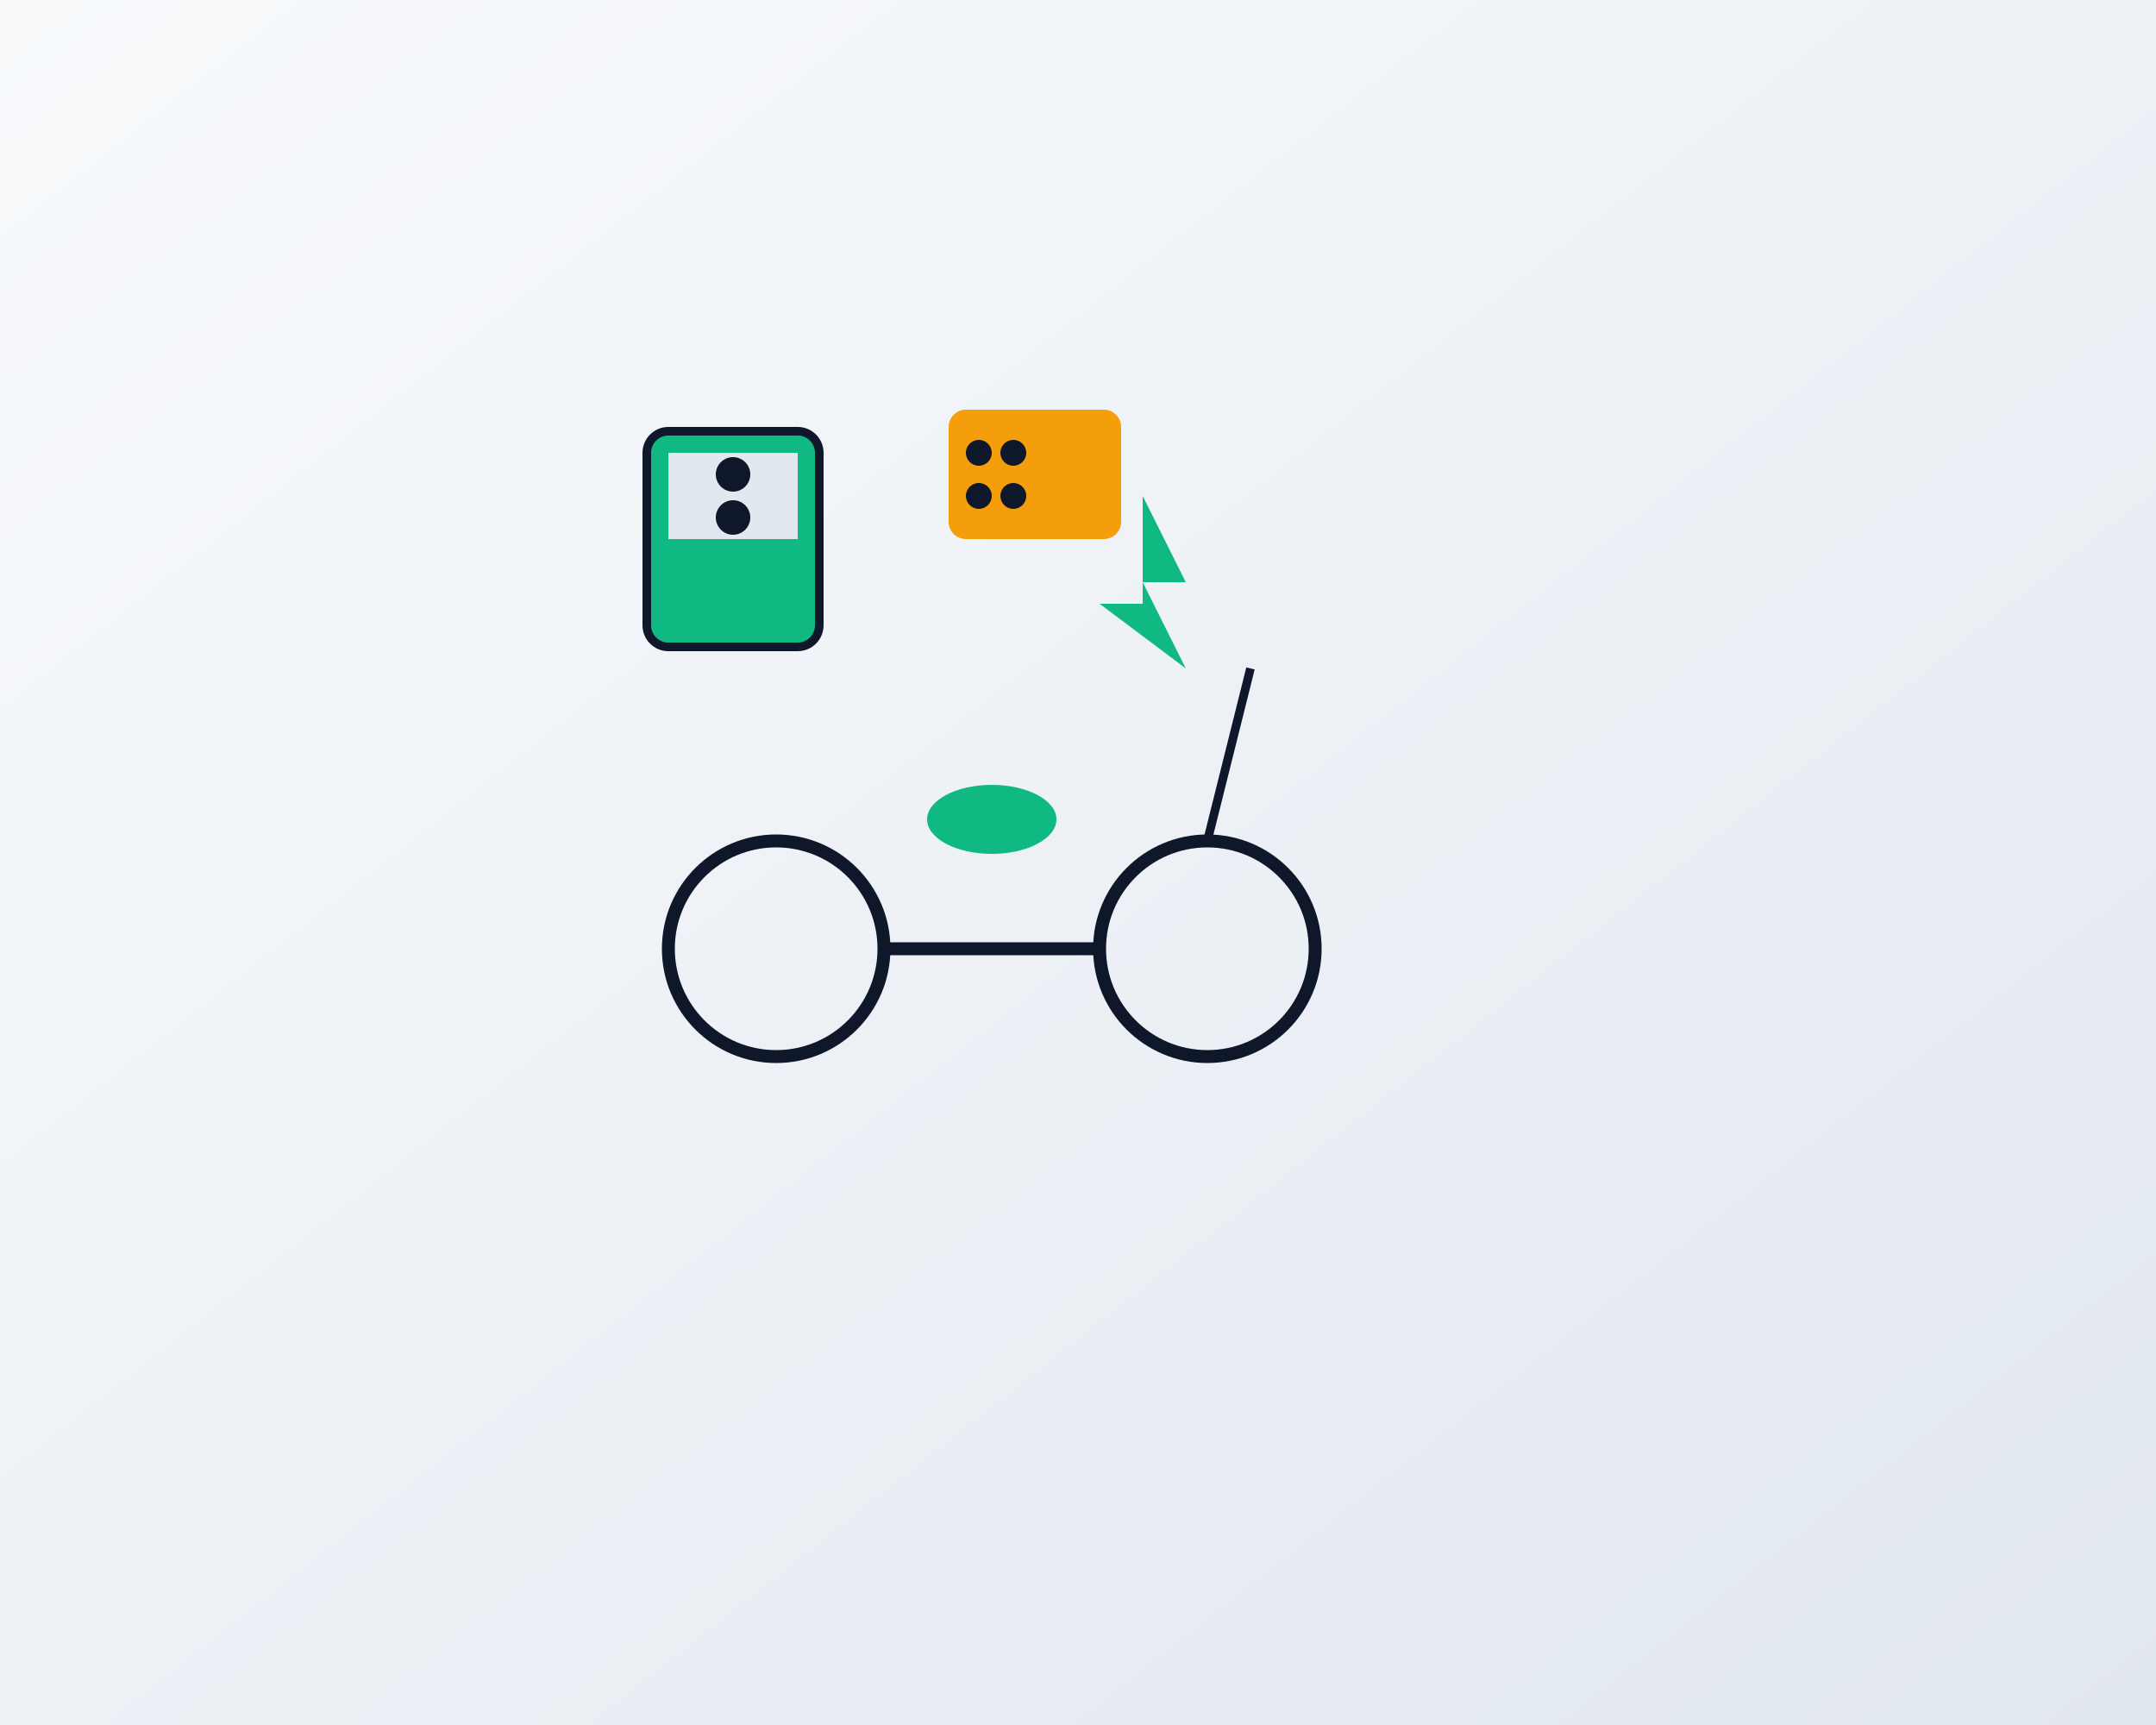
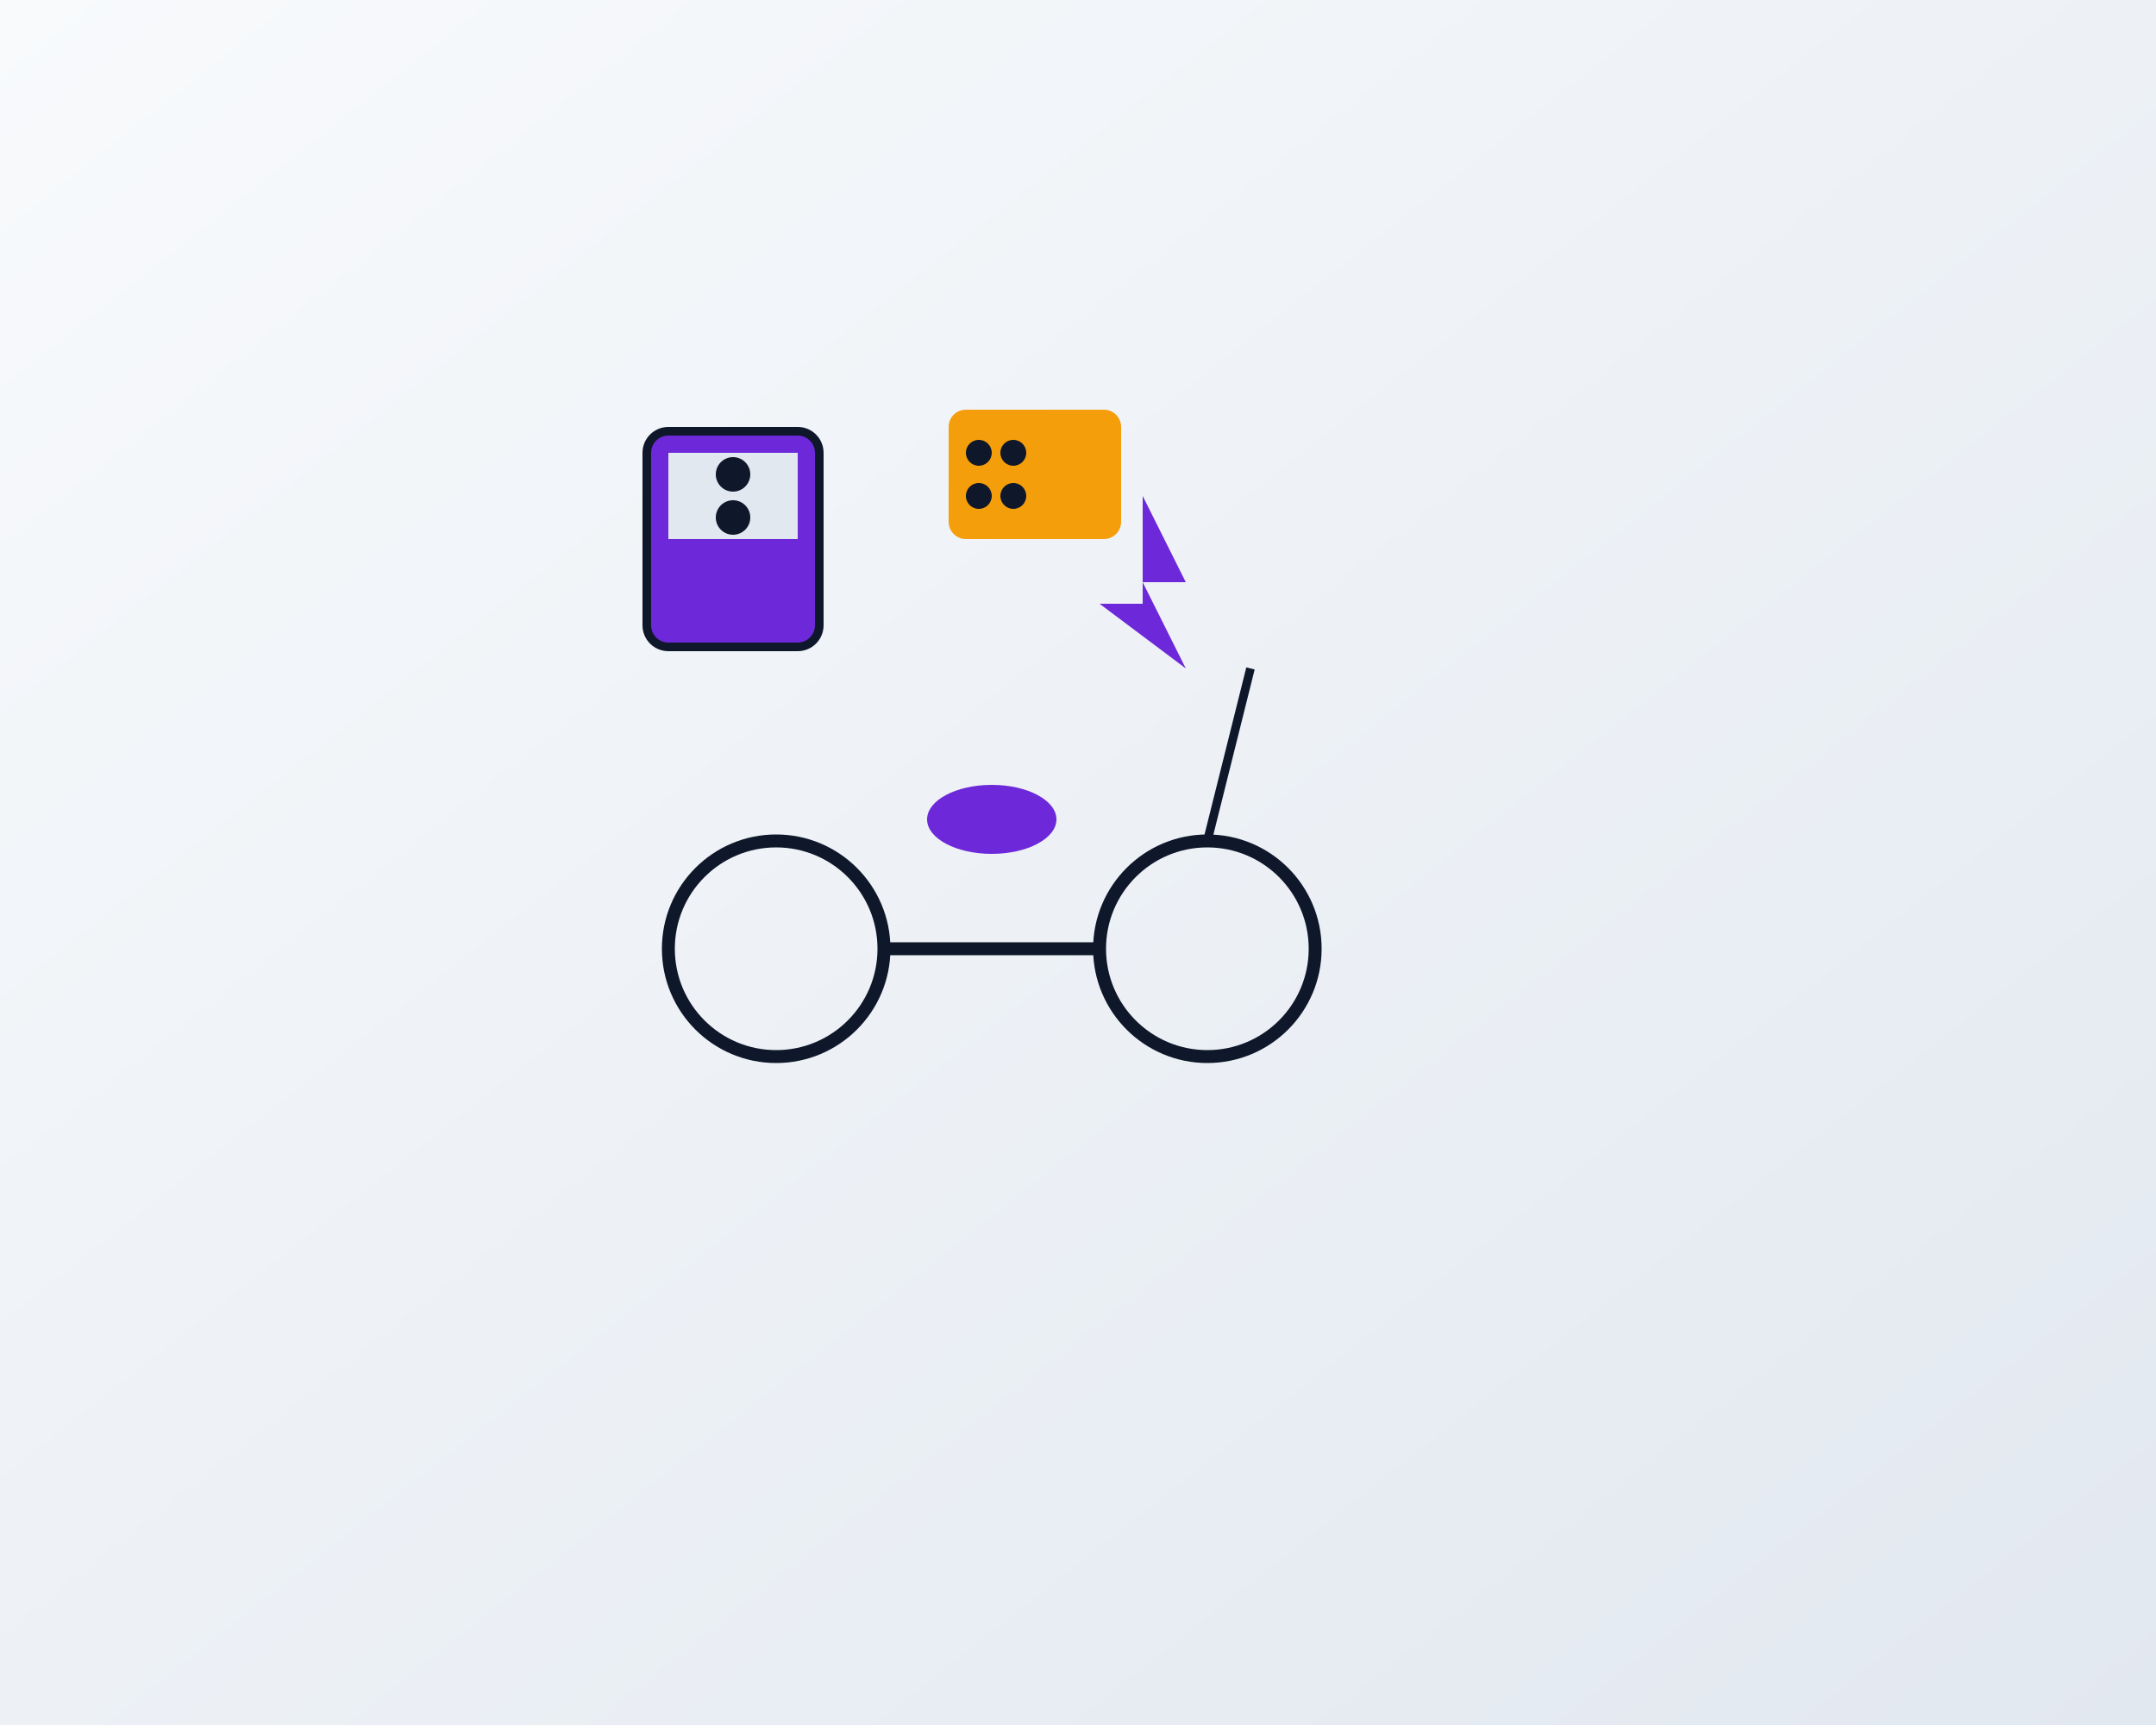
<svg xmlns="http://www.w3.org/2000/svg" viewBox="0 0 500 400">
  <defs>
    <linearGradient id="bgGradient4" x1="0%" y1="0%" x2="100%" y2="100%">
      <stop offset="0%" style="stop-color:#F8FAFC;stop-opacity:1" />
      <stop offset="100%" style="stop-color:#E2E8F0;stop-opacity:1" />
    </linearGradient>
  </defs>
  <rect width="500" height="400" fill="url(#bgGradient4)" />
  <g transform="translate(100, 80)">
    <circle cx="80" cy="140" r="25" fill="none" stroke="#0F172A" stroke-width="3" />
    <circle cx="180" cy="140" r="25" fill="none" stroke="#0F172A" stroke-width="3" />
    <line x1="105" y1="140" x2="155" y2="140" stroke="#0F172A" stroke-width="3" />
-     <ellipse cx="130" cy="110" rx="15" ry="8" fill="#10B981" />
+     <ellipse cx="130" cy="110" rx="15" ry="8" fill="#6D28D9" />
    <path d="M 180 115 L 190 75" stroke="#0F172A" stroke-width="2" />
    <line x1="190" y1="75" x2="180" y2="140" />
-     <rect x="50" y="20" width="40" height="50" rx="5" fill="#10B981" stroke="#0F172A" stroke-width="2" />
+     <rect x="50" y="20" width="40" height="50" rx="5" fill="#6D28D9" stroke="#0F172A" stroke-width="2" />
    <rect x="55" y="25" width="30" height="20" fill="#E2E8F0" />
    <circle cx="70" cy="30" r="4" fill="#0F172A" />
    <circle cx="70" cy="40" r="4" fill="#0F172A" />
    <rect x="120" y="15" width="40" height="30" fill="#F59E0B" rx="4" />
    <circle cx="127" cy="25" r="3" fill="#0F172A" />
    <circle cx="135" cy="25" r="3" fill="#0F172A" />
    <circle cx="127" cy="35" r="3" fill="#0F172A" />
    <circle cx="135" cy="35" r="3" fill="#0F172A" />
-     <path d="M 165 35 L 175 55 L 165 55 L 175 75 L 155 60 L 165 60 Z" fill="#10B981" />
+     <path d="M 165 35 L 175 55 L 165 55 L 175 75 L 155 60 L 165 60 Z" fill="#6D28D9" />
  </g>
</svg>
